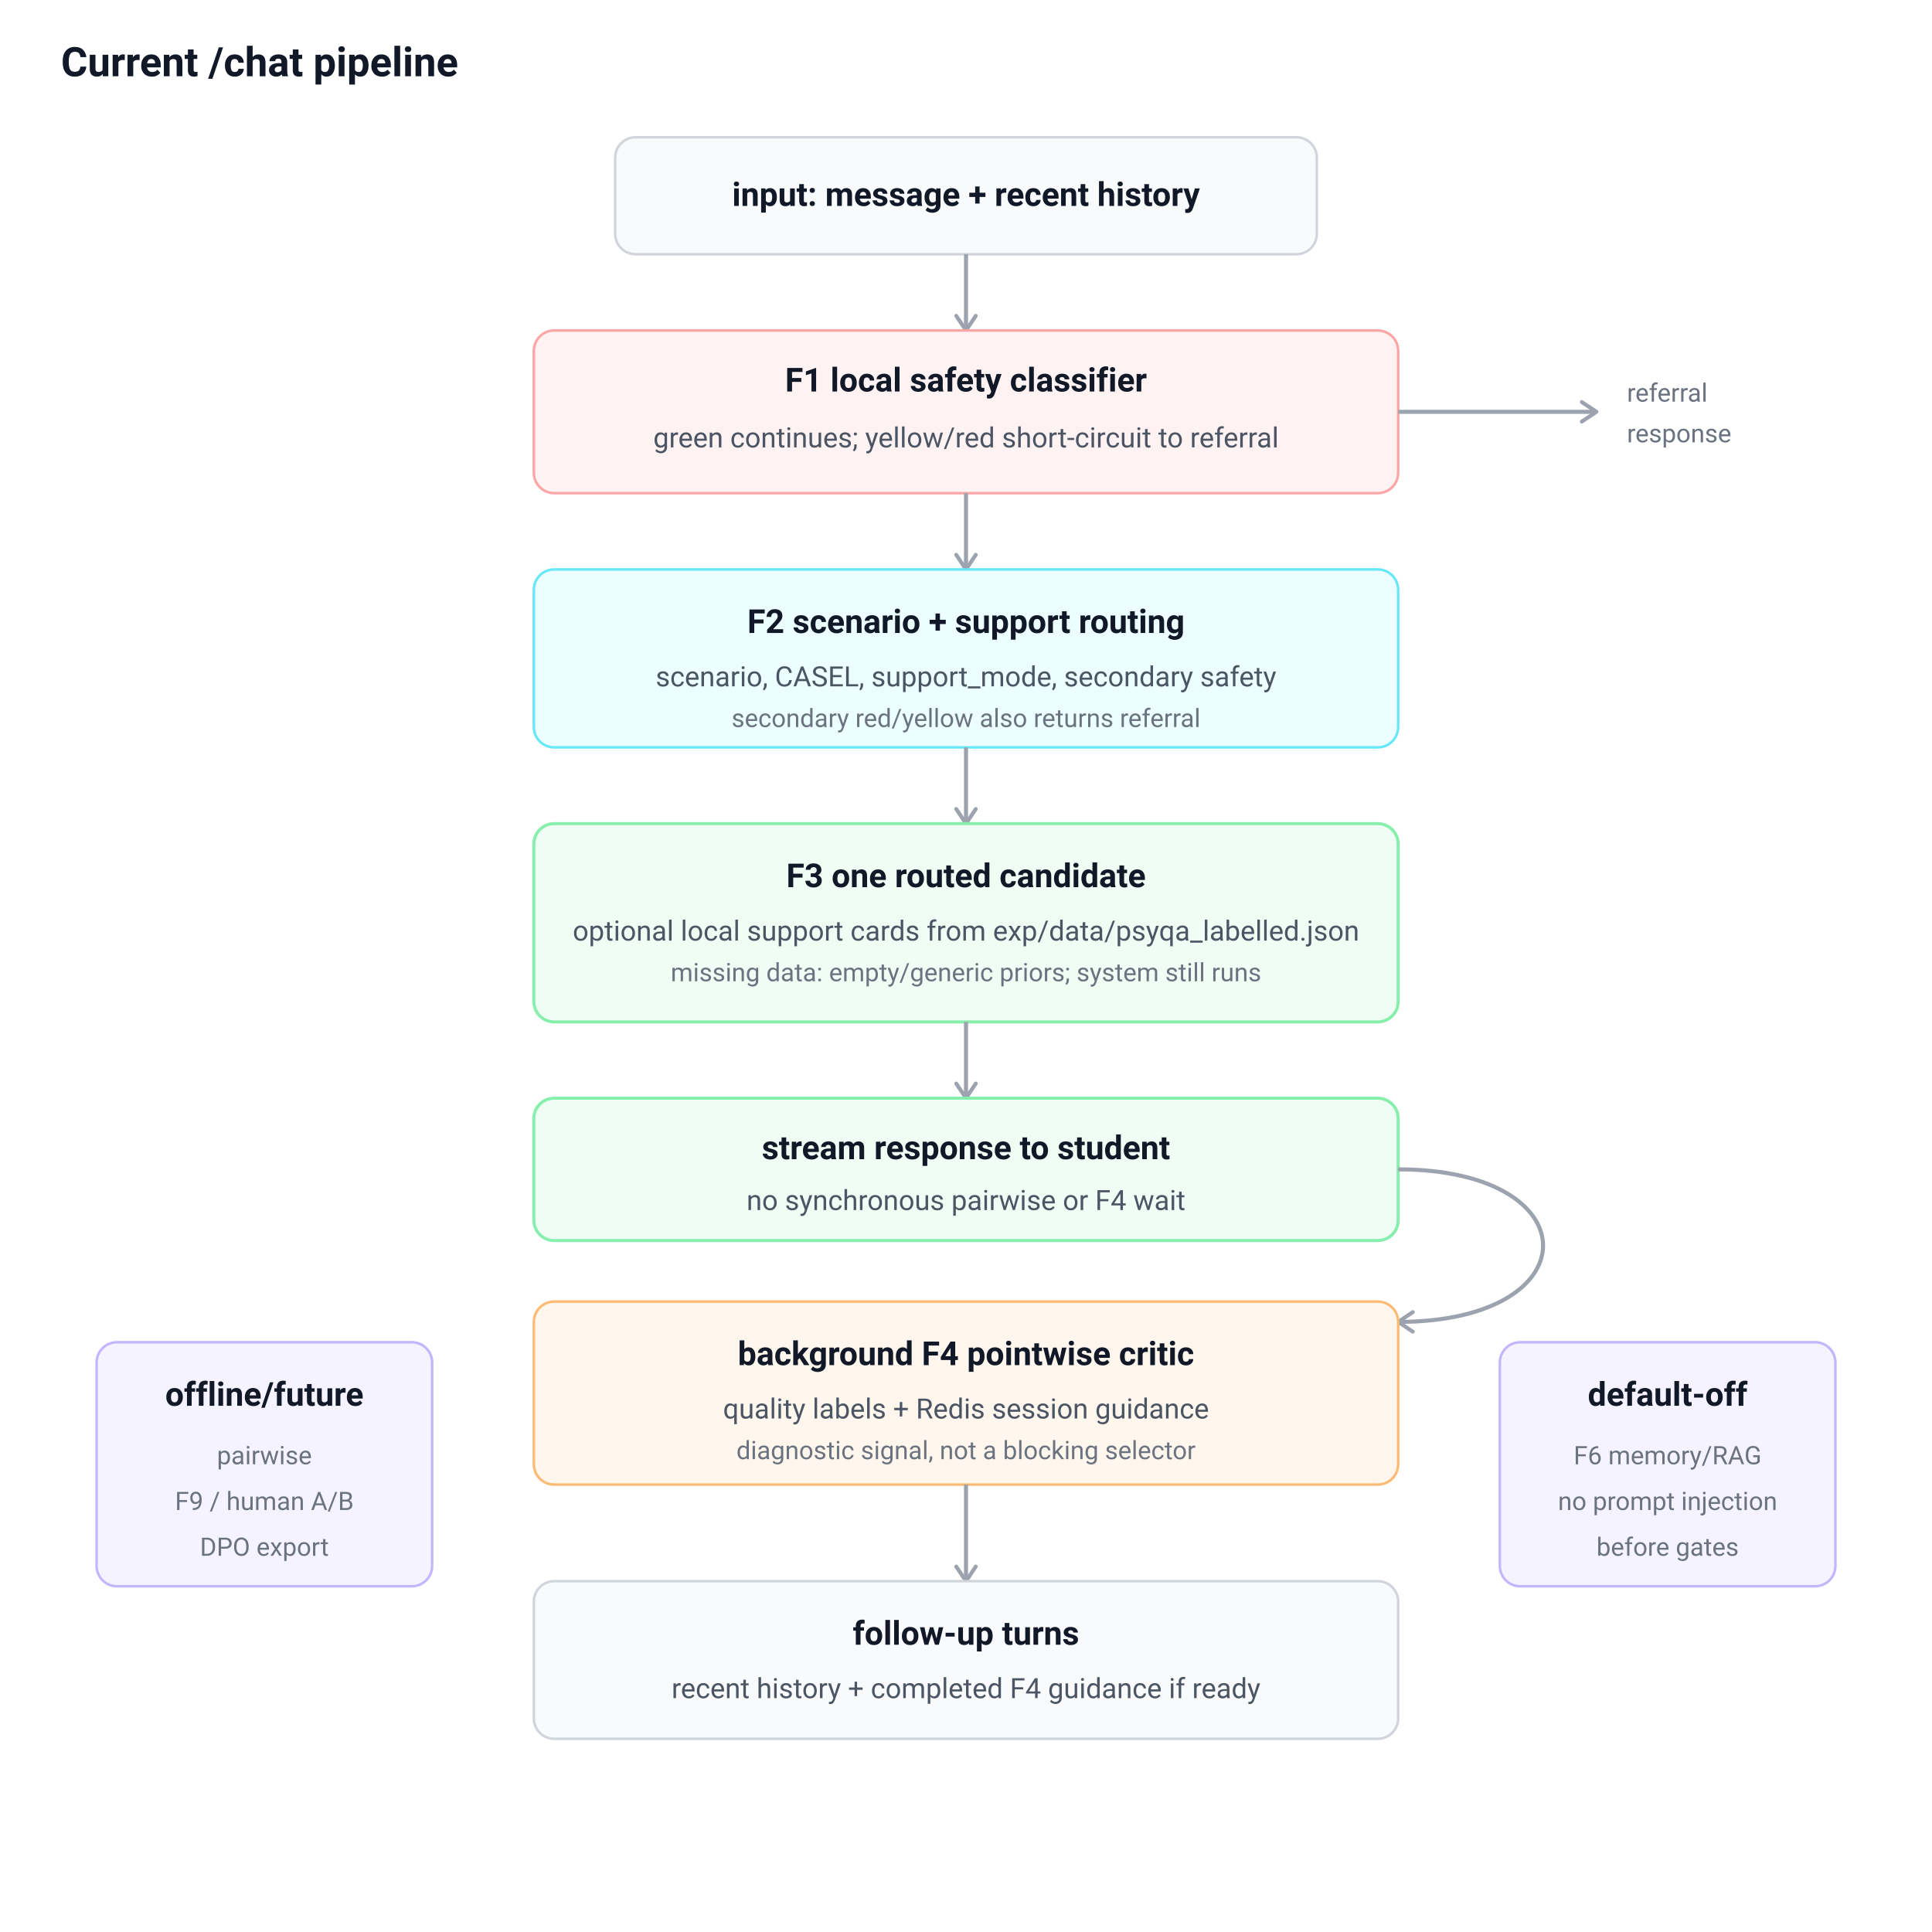
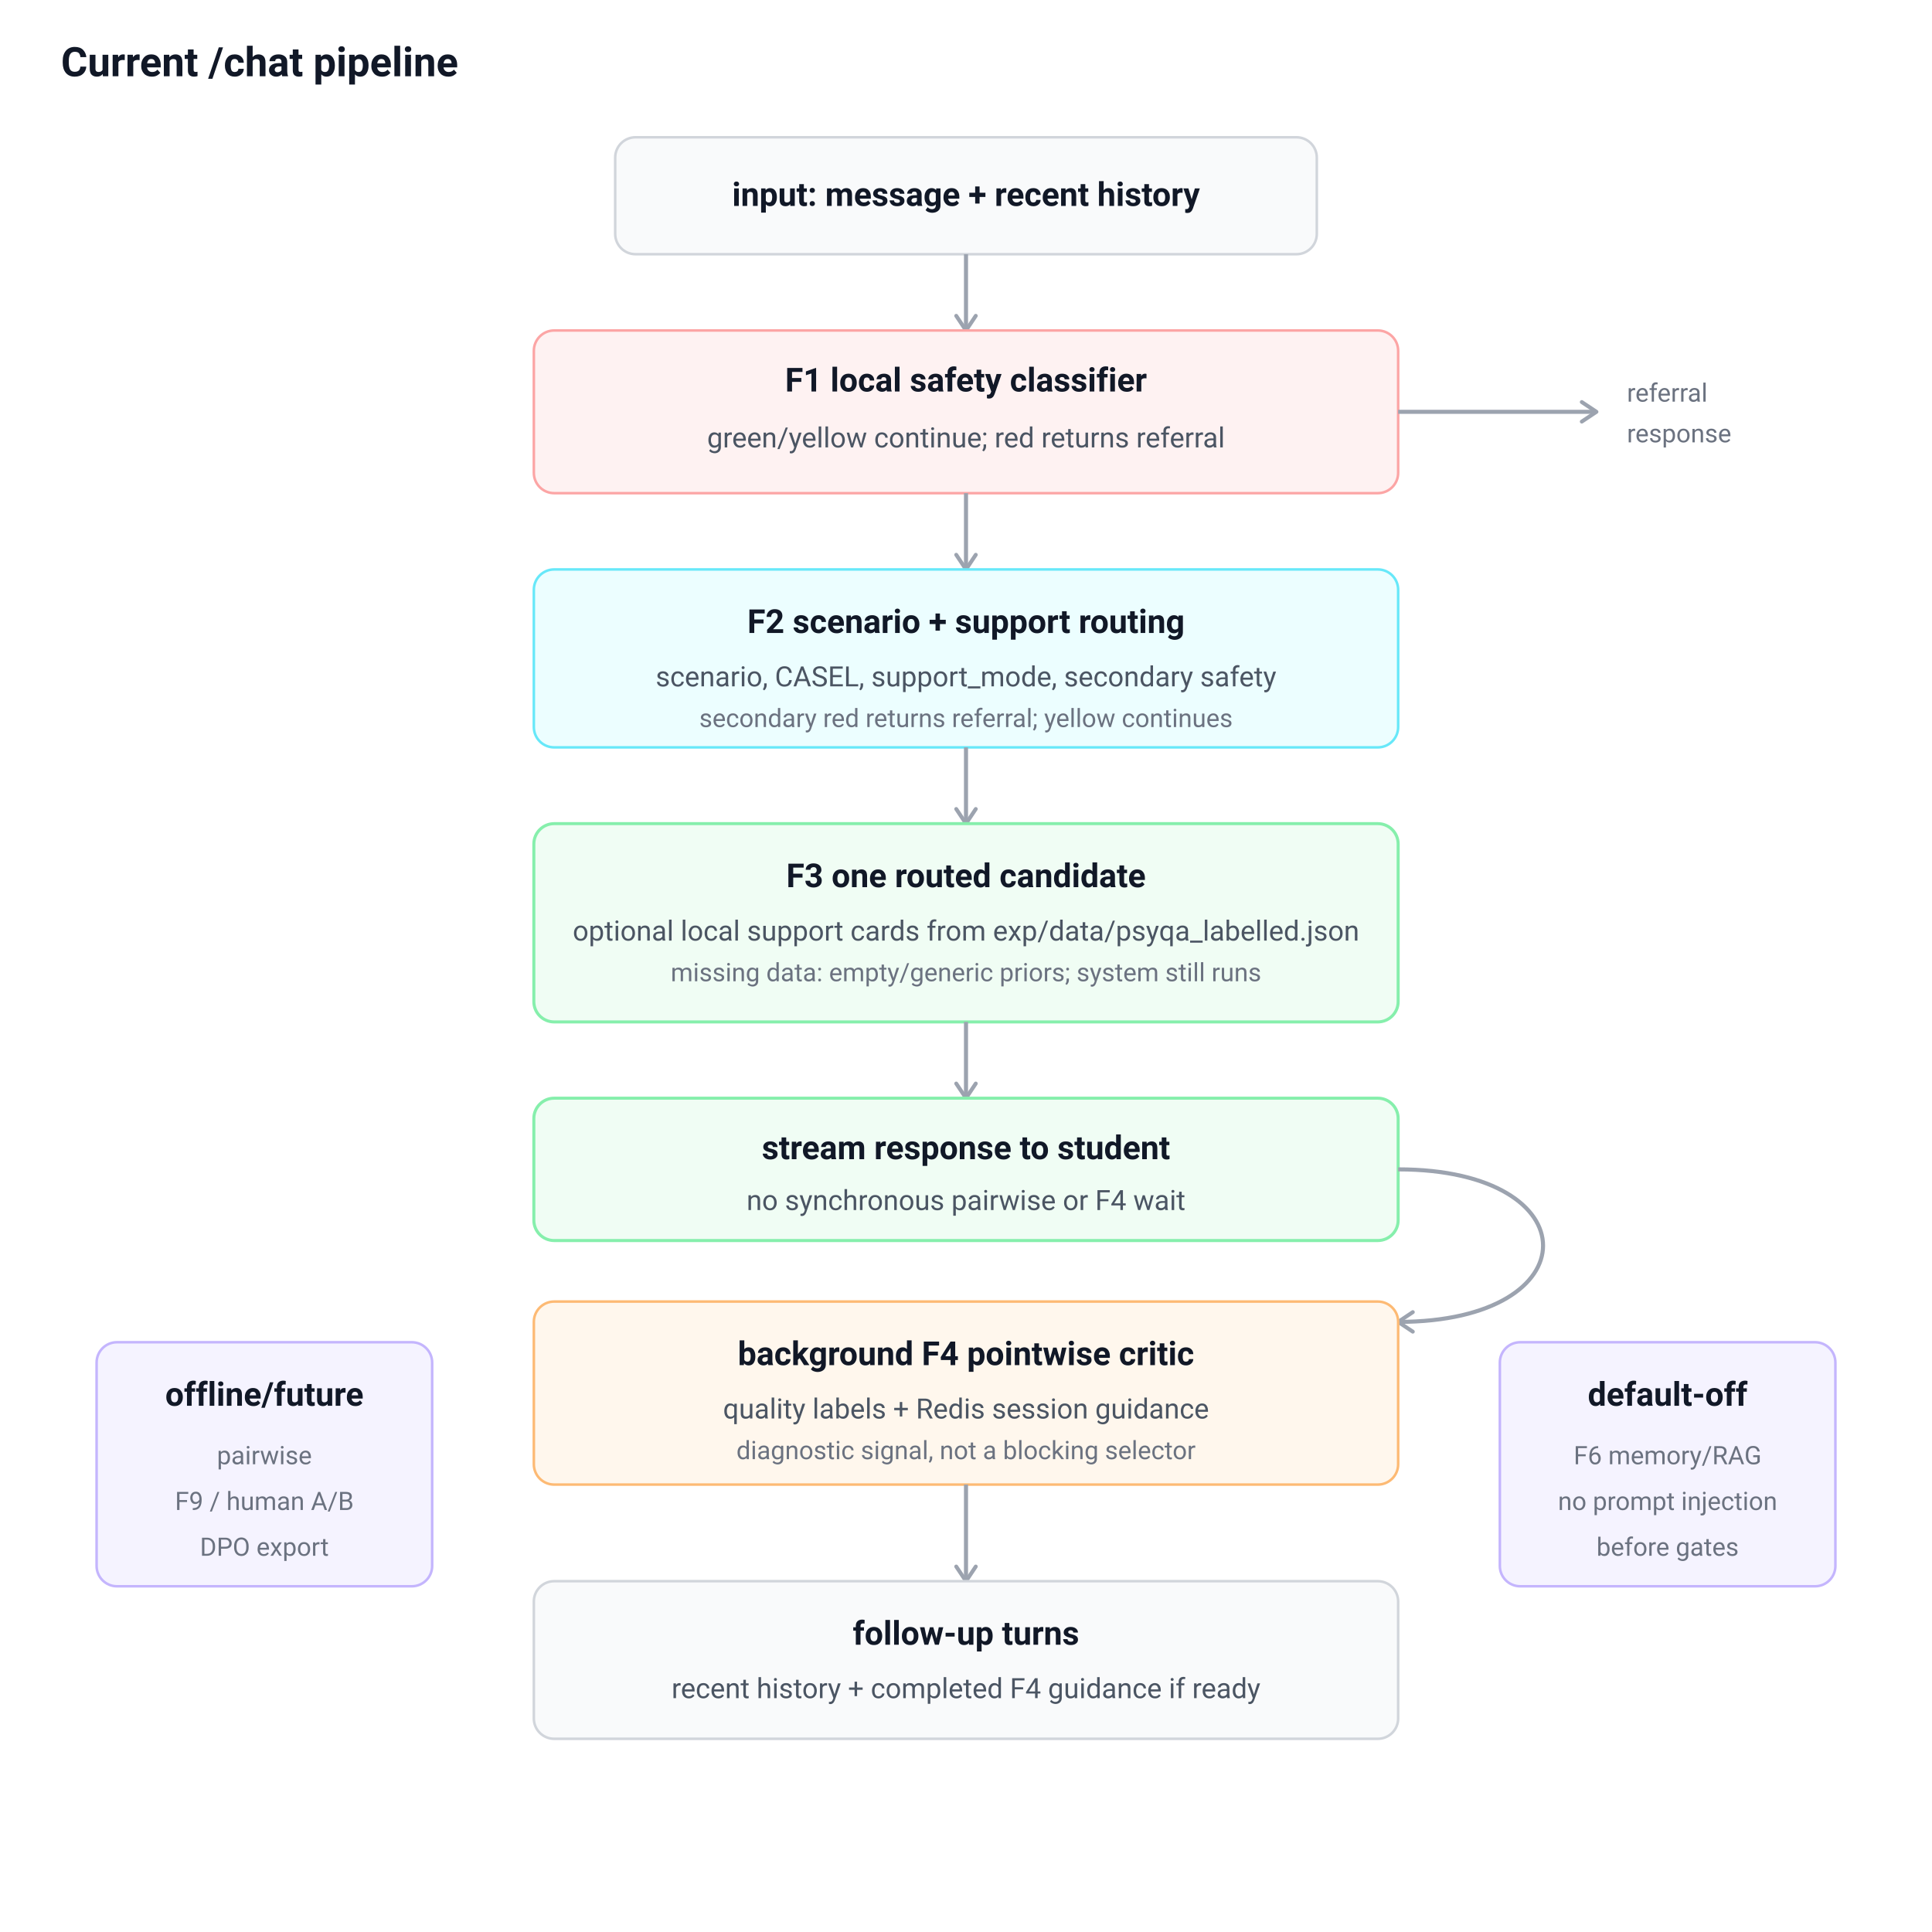
<svg xmlns="http://www.w3.org/2000/svg" width="760" height="760" viewBox="0 0 760 760" font-family="-apple-system,BlinkMacSystemFont,'Segoe UI',Roboto,'PingFang SC','Microsoft YaHei',sans-serif">
  <style>
.title{font-size:16px;font-weight:700;fill:#111827}
.h{font-size:13px;font-weight:700;fill:#111827}
.t{font-size:11px;fill:#4b5563}
.small{font-size:10px;fill:#6b7280}
.box{fill:#f9fafb;stroke:#d1d5db;stroke-width:1}
.safe{fill:#fef2f2;stroke:#fca5a5;stroke-width:1}
.route{fill:#ecfeff;stroke:#67e8f9;stroke-width:1}
.gen{fill:#f0fdf4;stroke:#86efac;stroke-width:1.2}
.critic{fill:#fff7ed;stroke:#fdba74;stroke-width:1}
.future{fill:#f5f3ff;stroke:#c4b5fd;stroke-width:1}
.arr{stroke:#9ca3af;stroke-width:1.6;fill:none}
</style>
  <defs>
    <marker id="arrow" viewBox="0 0 10 10" refX="8" refY="5" markerWidth="6" markerHeight="6" orient="auto-start-reverse">
      <path d="M2 1L8 5L2 9" fill="none" stroke="#9ca3af" stroke-width="1.6" stroke-linecap="round" stroke-linejoin="round" />
    </marker>
  </defs>
  <text class="title" x="24" y="30">Current /chat pipeline</text>
  <rect class="box" x="242" y="54" width="276" height="46" rx="8" />
  <text class="h" x="380" y="81" text-anchor="middle">input: message + recent history</text>
  <line class="arr" x1="380" y1="100" x2="380" y2="130" marker-end="url(#arrow)" />
  <rect class="safe" x="210" y="130" width="340" height="64" rx="8" />
  <text class="h" x="380" y="154" text-anchor="middle">F1 local safety classifier</text>
-   <text class="t" x="380" y="176" text-anchor="middle">green continues; yellow/red short-circuit to referral</text>
+   <text class="t" x="380" y="176" text-anchor="middle">green/yellow continue; red returns referral</text>
  <path class="arr" d="M550 162 L628 162" marker-end="url(#arrow)" />
  <text class="small" x="640" y="158">referral</text>
  <text class="small" x="640" y="174">response</text>
  <line class="arr" x1="380" y1="194" x2="380" y2="224" marker-end="url(#arrow)" />
  <rect class="route" x="210" y="224" width="340" height="70" rx="8" />
  <text class="h" x="380" y="249" text-anchor="middle">F2 scenario + support routing</text>
  <text class="t" x="380" y="270" text-anchor="middle">scenario, CASEL, support_mode, secondary safety</text>
-   <text class="small" x="380" y="286" text-anchor="middle">secondary red/yellow also returns referral</text>
+   <text class="small" x="380" y="286" text-anchor="middle">secondary red returns referral; yellow continues</text>
  <line class="arr" x1="380" y1="294" x2="380" y2="324" marker-end="url(#arrow)" />
  <rect class="gen" x="210" y="324" width="340" height="78" rx="8" />
  <text class="h" x="380" y="349" text-anchor="middle">F3 one routed candidate</text>
  <text class="t" x="380" y="370" text-anchor="middle">optional local support cards from exp/data/psyqa_labelled.json</text>
  <text class="small" x="380" y="386" text-anchor="middle">missing data: empty/generic priors; system still runs</text>
  <line class="arr" x1="380" y1="402" x2="380" y2="432" marker-end="url(#arrow)" />
  <rect class="gen" x="210" y="432" width="340" height="56" rx="8" />
  <text class="h" x="380" y="456" text-anchor="middle">stream response to student</text>
  <text class="t" x="380" y="476" text-anchor="middle">no synchronous pairwise or F4 wait</text>
  <path class="arr" d="M550 460 C626 460 626 520 550 520" marker-end="url(#arrow)" />
  <rect class="critic" x="210" y="512" width="340" height="72" rx="8" />
  <text class="h" x="380" y="537" text-anchor="middle">background F4 pointwise critic</text>
  <text class="t" x="380" y="558" text-anchor="middle">quality labels + Redis session guidance</text>
  <text class="small" x="380" y="574" text-anchor="middle">diagnostic signal, not a blocking selector</text>
  <line class="arr" x1="380" y1="584" x2="380" y2="622" marker-end="url(#arrow)" />
  <rect class="box" x="210" y="622" width="340" height="62" rx="8" />
  <text class="h" x="380" y="647" text-anchor="middle">follow-up turns</text>
  <text class="t" x="380" y="668" text-anchor="middle">recent history + completed F4 guidance if ready</text>
  <rect class="future" x="38" y="528" width="132" height="96" rx="8" />
  <text class="h" x="104" y="553" text-anchor="middle">offline/future</text>
  <text class="small" x="104" y="576" text-anchor="middle">pairwise</text>
  <text class="small" x="104" y="594" text-anchor="middle">F9 / human A/B</text>
  <text class="small" x="104" y="612" text-anchor="middle">DPO export</text>
  <rect class="future" x="590" y="528" width="132" height="96" rx="8" />
  <text class="h" x="656" y="553" text-anchor="middle">default-off</text>
  <text class="small" x="656" y="576" text-anchor="middle">F6 memory/RAG</text>
  <text class="small" x="656" y="594" text-anchor="middle">no prompt injection</text>
  <text class="small" x="656" y="612" text-anchor="middle">before gates</text>
</svg>
